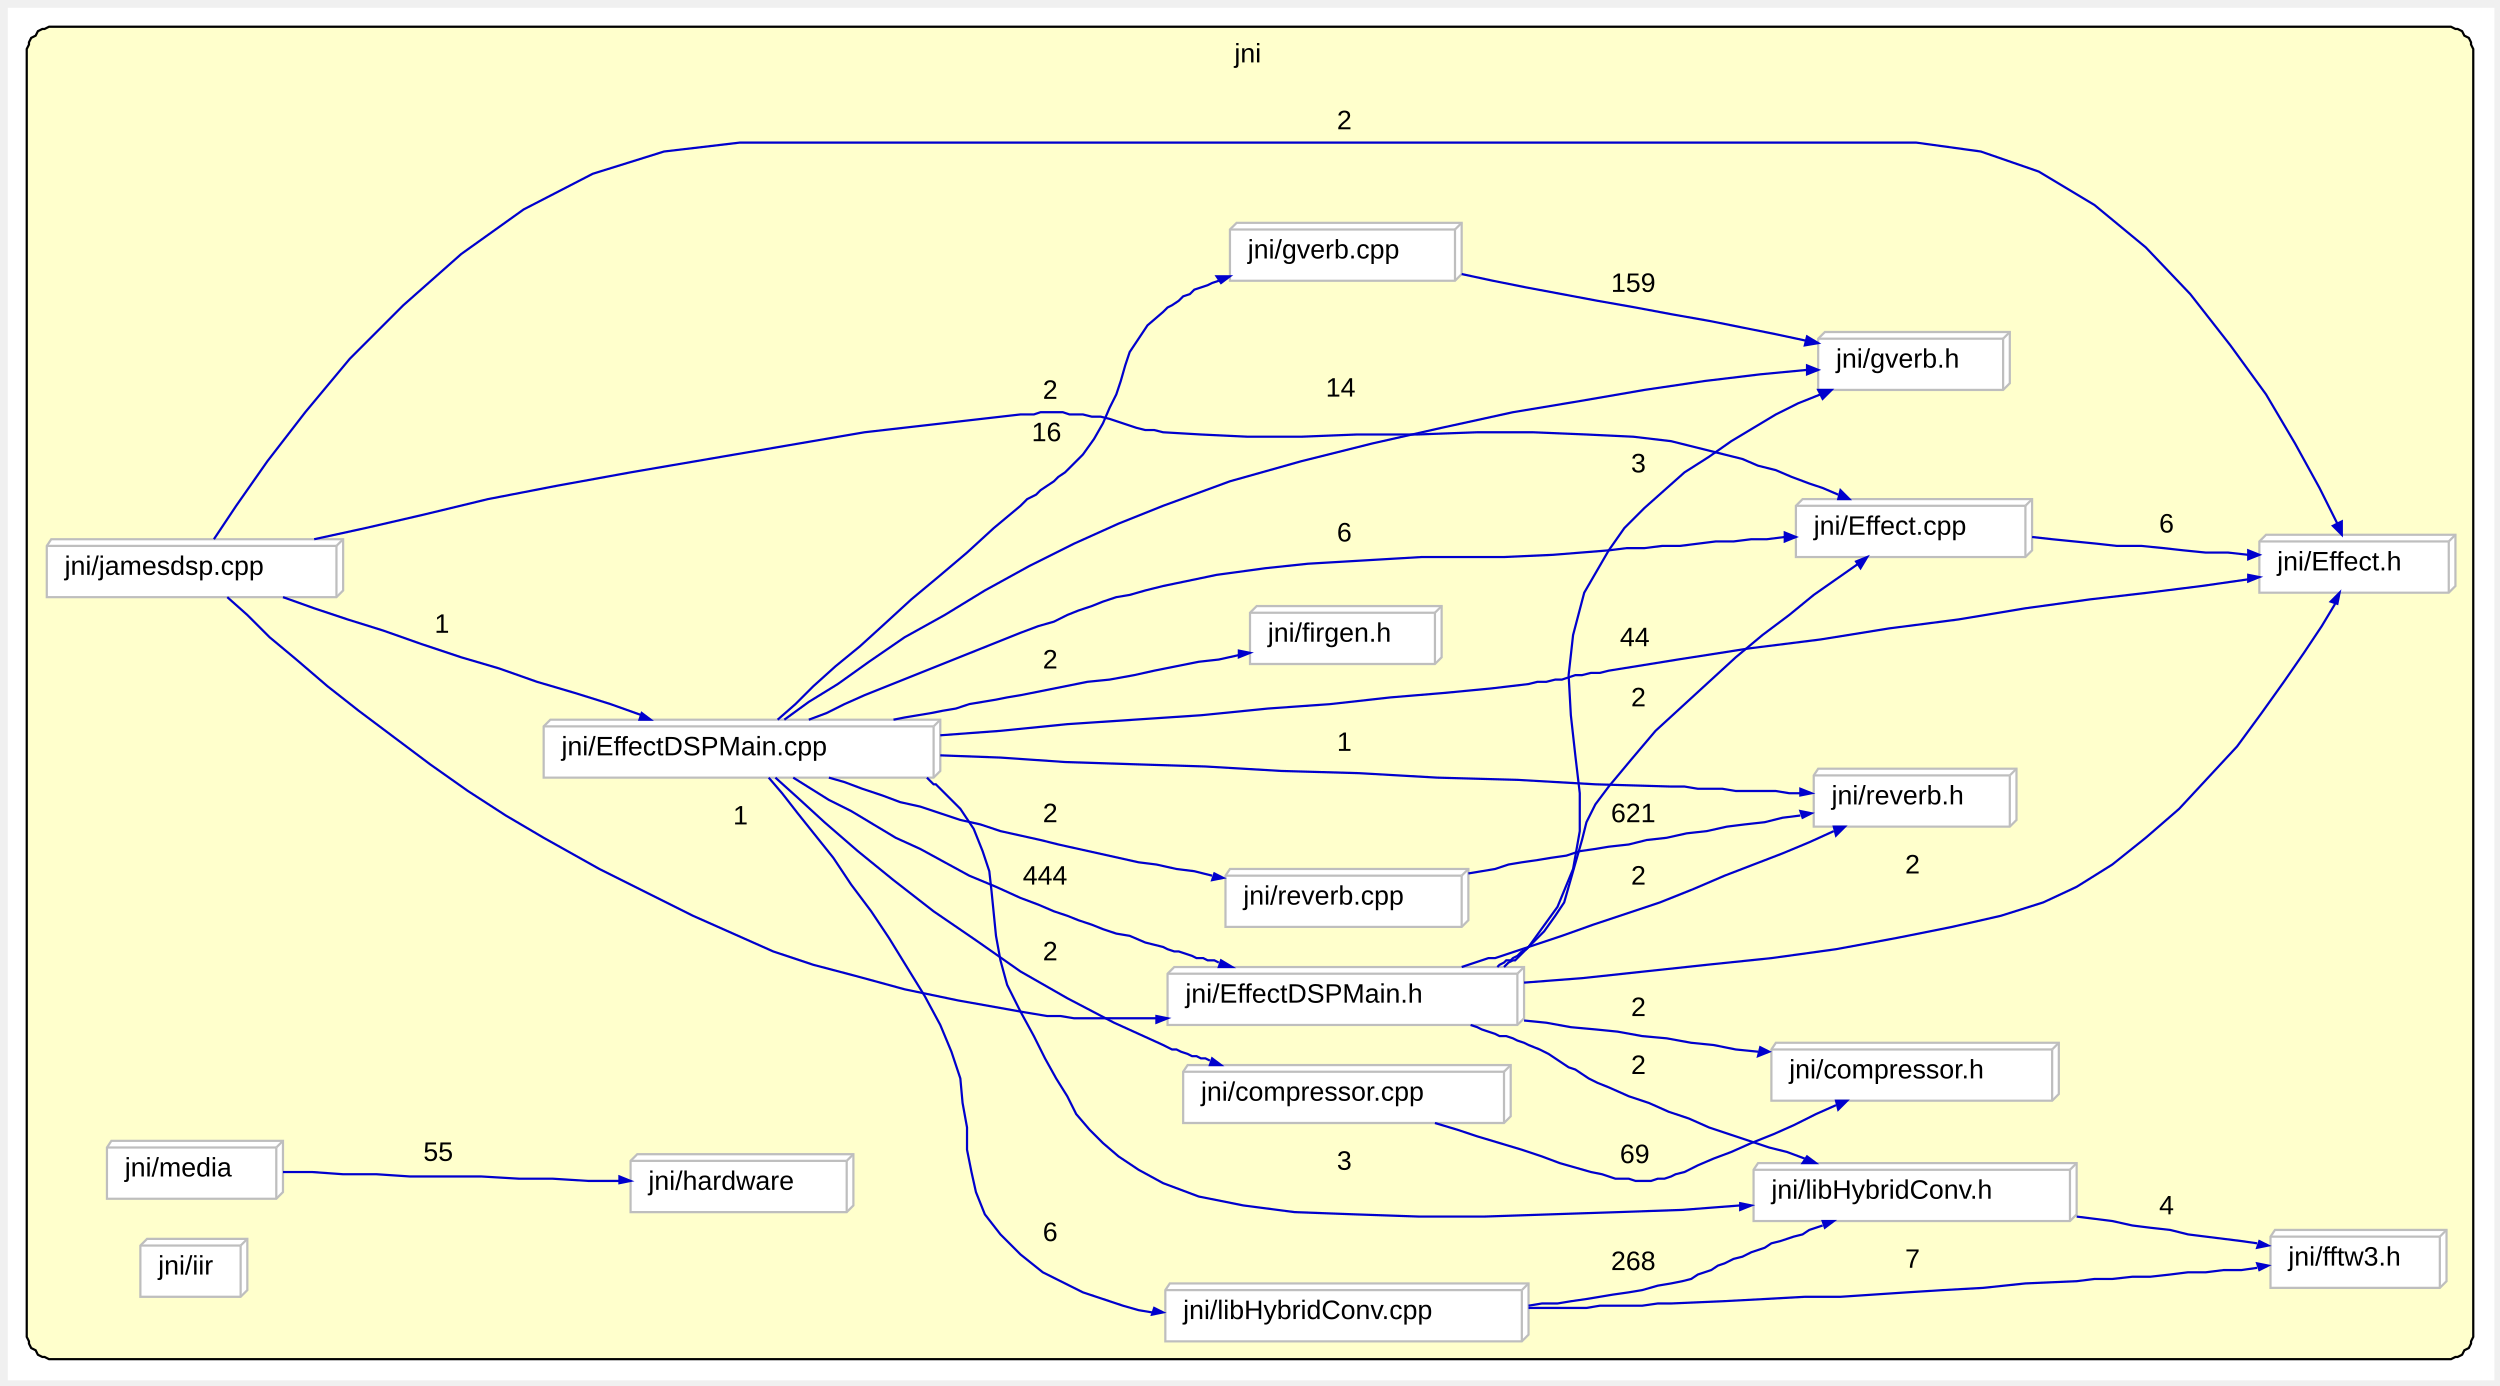
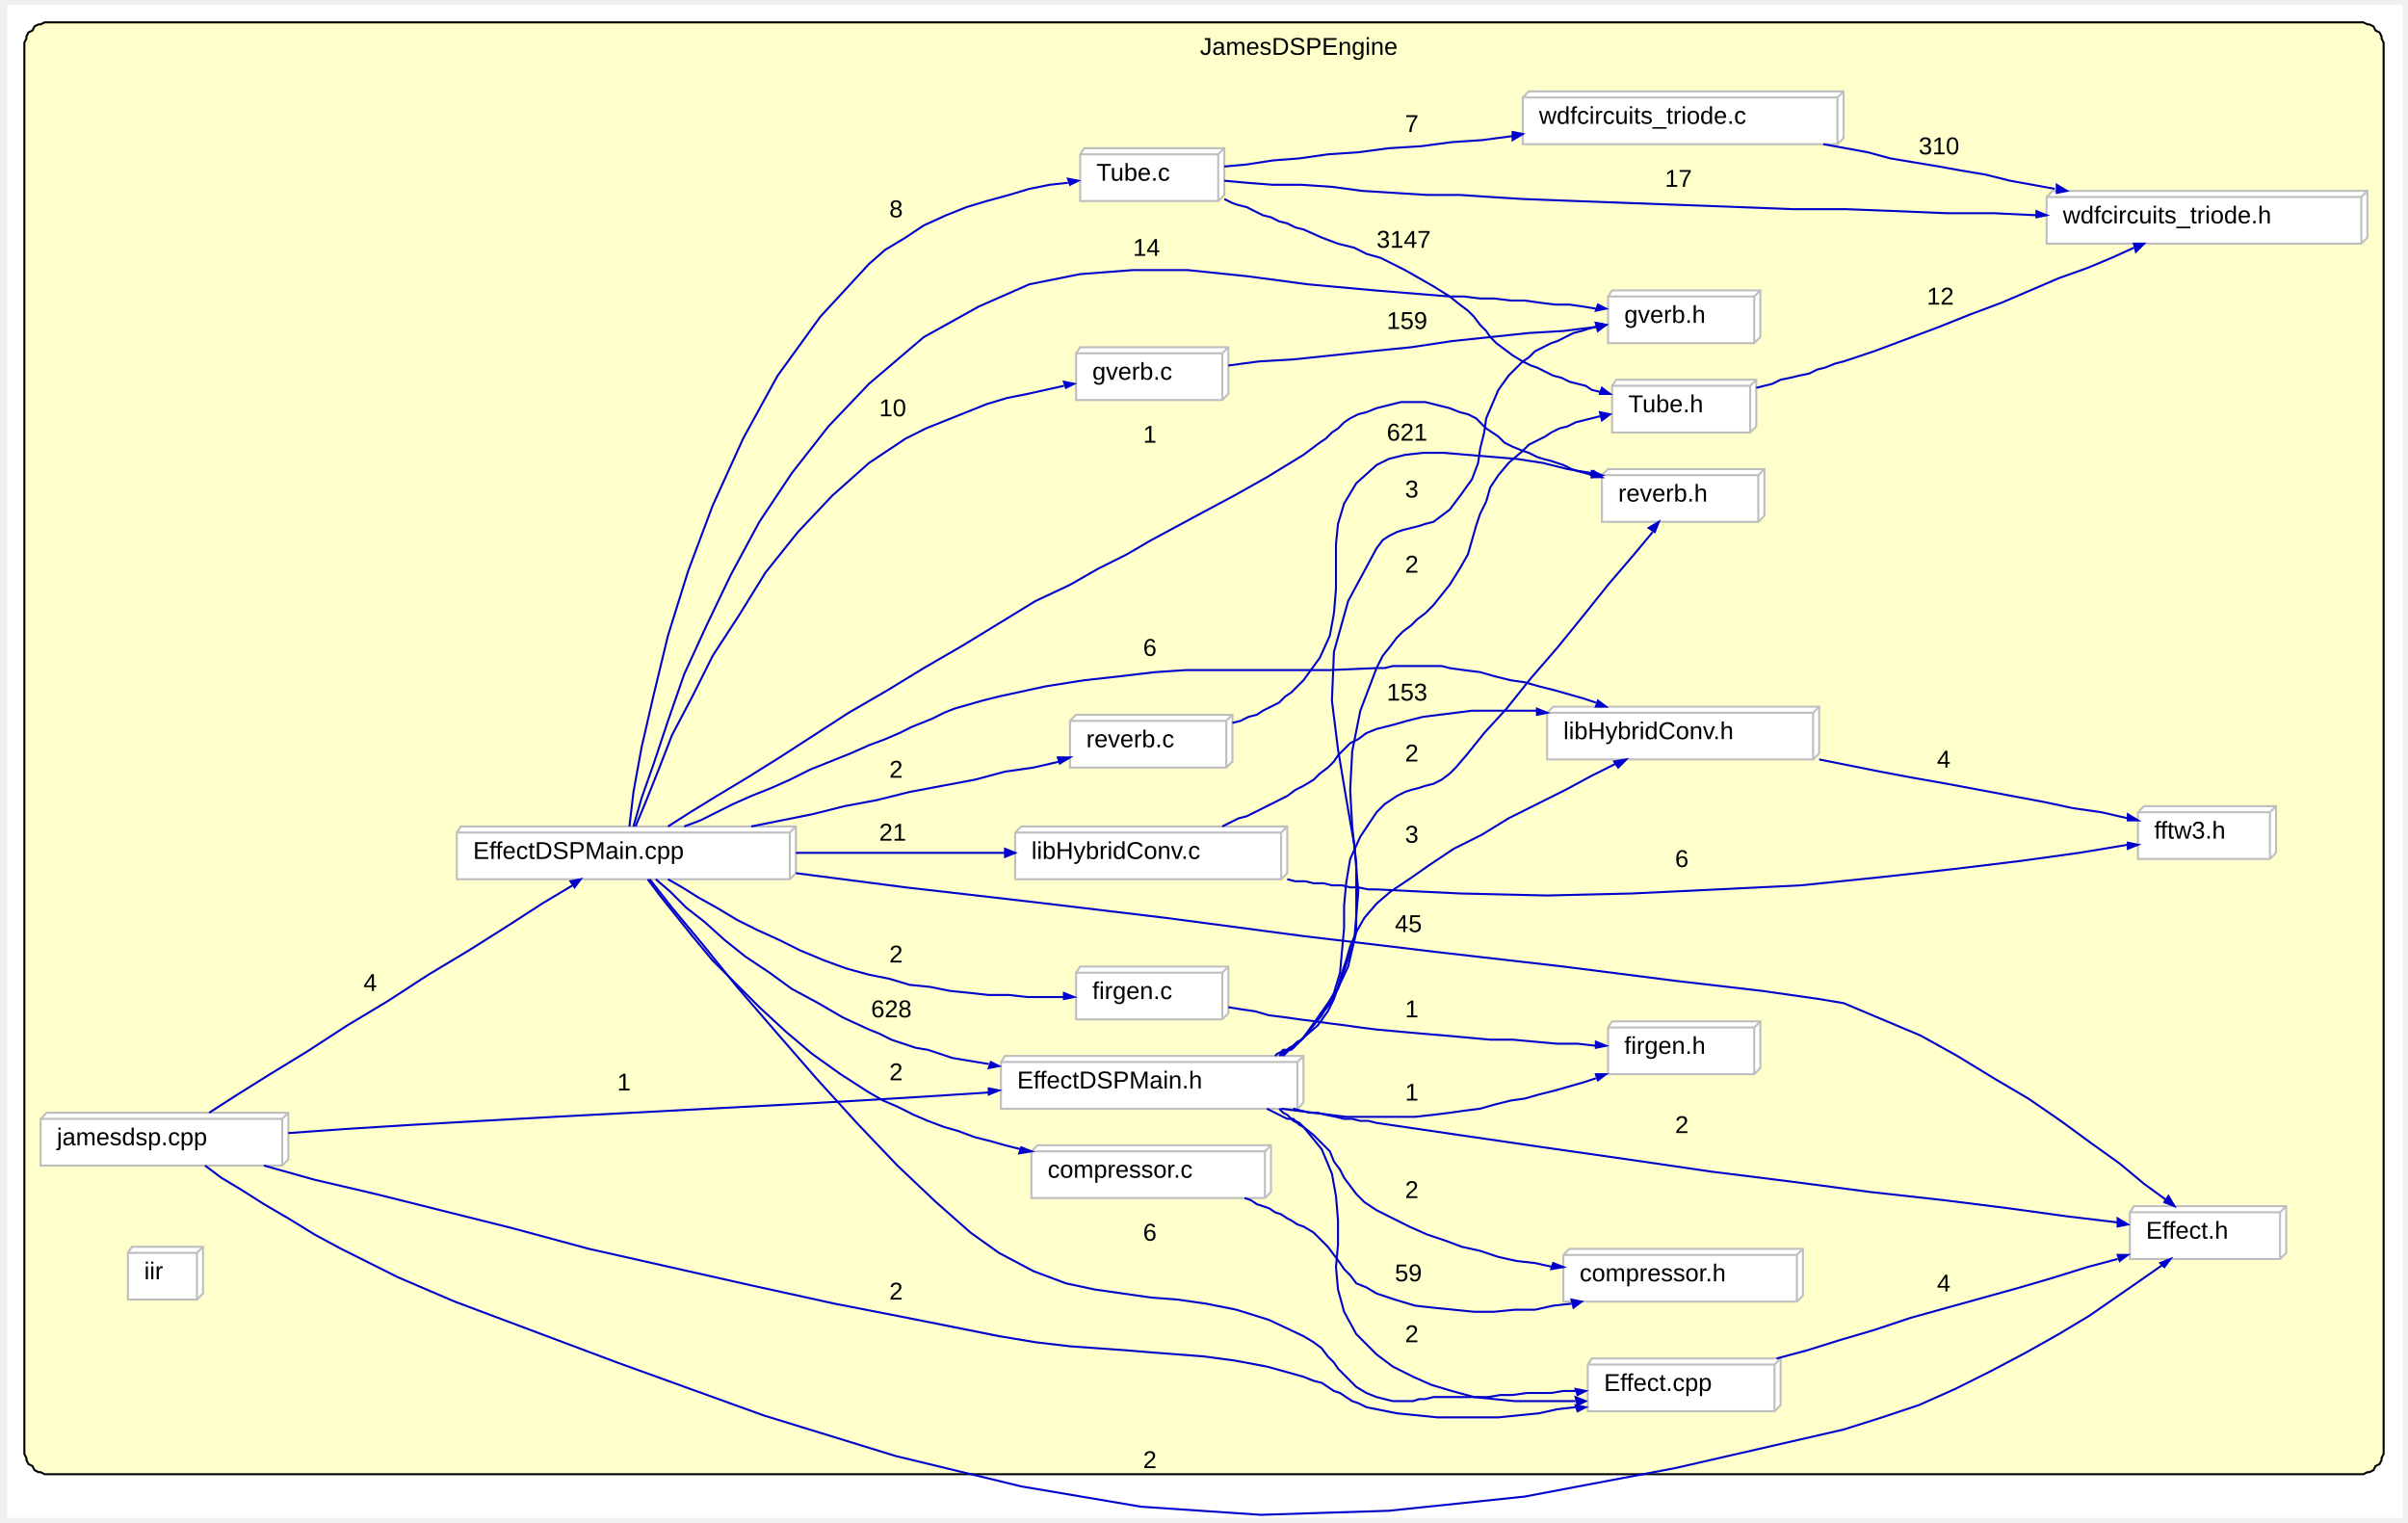
- <svg xmlns="http://www.w3.org/2000/svg" width="1122" height="622" version="1.1">
-   <polygon points="4,619 4,4 1119,4 1119,619 4,619" stroke="#ffffff" fill="#ffffff" />
-   <polygon points="24,610 54,610 136,610 256,610 402,610 561,610 720,610 866,610 986,610 1068,610 1098,610 1100,610 1102,609 1103,609 1105,608 1106,606 1108,605 1109,603 1109,602 1110,600 1110,598 1110,582 1110,538 1110,474 1110,396 1110,311 1110,226 1110,148 1110,84 1110,40 1110,24 1110,22 1109,20 1109,19 1108,17 1106,16 1105,14 1103,13 1102,13 1100,12 1098,12 1068,12 986,12 866,12 720,12 561,12 402,12 256,12 136,12 54,12 24,12 22,12 20,13 19,13 17,14 16,16 14,17 13,19 13,20 12,22 12,24 12,40 12,84 12,148 12,226 12,311 12,396 12,474 12,538 12,582 12,598 12,600 13,602 13,603 14,605 16,606 17,608 19,609 20,609 22,610 24,610" stroke="#000000" fill="#FFFFCC" />
-   <text x="554" y="28" fill="#000000" font-family="Arial" font-size="12">jni</text>
-   <polygon points="932,522 789,522 787,525 787,548 929,548 932,545 932,522" stroke="#bebebe" fill="#ffffff" />
-   <polyline points="929,525 787,525" stroke="#bebebe" fill="none" />
-   <polyline points="929,525 929,548" stroke="#bebebe" fill="none" />
-   <polyline points="929,525 932,522" stroke="#bebebe" fill="none" />
-   <text x="795" y="538" fill="#000000" font-family="Arial" font-size="12">jni/libHybridConv.h</text>
-   <polygon points="1098,552 1021,552 1019,555 1019,578 1095,578 1098,575 1098,552" stroke="#bebebe" fill="#ffffff" />
-   <polyline points="1095,555 1019,555" stroke="#bebebe" fill="none" />
-   <polyline points="1095,555 1095,578" stroke="#bebebe" fill="none" />
-   <polyline points="1095,555 1098,552" stroke="#bebebe" fill="none" />
-   <text x="1027" y="568" fill="#000000" font-family="Arial" font-size="12">jni/fftw3.h</text>
-   <polyline points="932,546 940,547 948,548 957,550 965,551 974,552 982,554 990,555 998,556 1006,557 1013,558" stroke="#0000cd" fill="none" />
-   <text x="969" y="545" fill="#000000" font-family="Arial" font-size="12">4</text>
-   <polygon points="1014,557 1018,559 1013,560 1014,557" stroke="#0000cd" fill="#0000cd" />
-   <polygon points="686,576 525,576 523,579 523,602 683,602 686,599 686,576" stroke="#bebebe" fill="#ffffff" />
-   <polyline points="683,579 523,579" stroke="#bebebe" fill="none" />
-   <polyline points="683,579 683,602" stroke="#bebebe" fill="none" />
-   <polyline points="683,579 686,576" stroke="#bebebe" fill="none" />
-   <text x="531" y="592" fill="#000000" font-family="Arial" font-size="12">jni/libHybridConv.cpp</text>
-   <polyline points="686,586 692,585 699,585 705,584 712,583 718,582 724,581 731,580 737,579 744,577 750,576 755,575 759,574 762,572 765,571 768,570 771,568 774,567 778,565 782,564 786,562 789,561 792,560 795,558 799,557 802,556 805,555 809,554 812,552 815,551 818,550" stroke="#0000cd" fill="none" />
-   <text x="723" y="570" fill="#000000" font-family="Arial" font-size="12">268</text>
-   <polygon points="818,548 823,548 819,551 818,548" stroke="#0000cd" fill="#0000cd" />
-   <polyline points="686,587 692,587 699,587 705,587 712,587 718,586 724,586 731,586 737,586 744,585 750,585 773,584 792,583 810,582 826,582 841,581 856,580 872,579 890,578 909,576 932,575 940,574 948,574 957,573 965,573 974,572 982,571 990,571 998,570 1006,570 1013,569" stroke="#0000cd" fill="none" />
-   <text x="855" y="569" fill="#000000" font-family="Arial" font-size="12">7</text>
-   <polygon points="1013,567 1018,568 1014,570 1013,567" stroke="#0000cd" fill="#0000cd" />
-   <polygon points="1102,240 1017,240 1014,243 1014,266 1099,266 1102,263 1102,240" stroke="#bebebe" fill="#ffffff" />
-   <polyline points="1099,243 1014,243" stroke="#bebebe" fill="none" />
-   <polyline points="1099,243 1099,266" stroke="#bebebe" fill="none" />
-   <polyline points="1099,243 1102,240" stroke="#bebebe" fill="none" />
-   <text x="1022" y="256" fill="#000000" font-family="Arial" font-size="12">jni/Effect.h</text>
-   <polygon points="912,224 809,224 806,227 806,250 909,250 912,247 912,224" stroke="#bebebe" fill="#ffffff" />
-   <polyline points="909,227 806,227" stroke="#bebebe" fill="none" />
-   <polyline points="909,227 909,250" stroke="#bebebe" fill="none" />
-   <polyline points="909,227 912,224" stroke="#bebebe" fill="none" />
-   <text x="814" y="240" fill="#000000" font-family="Arial" font-size="12">jni/Effect.cpp</text>
-   <polyline points="912,241 921,242 931,243 941,244 950,245 961,245 971,246 980,247 990,248 1000,248 1009,249" stroke="#0000cd" fill="none" />
-   <text x="969" y="239" fill="#000000" font-family="Arial" font-size="12">6</text>
-   <polygon points="1009,247 1014,249 1009,251 1009,247" stroke="#0000cd" fill="#0000cd" />
-   <polygon points="905,345 816,345 814,348 814,371 902,371 905,368 905,345" stroke="#bebebe" fill="#ffffff" />
-   <polyline points="902,348 814,348" stroke="#bebebe" fill="none" />
-   <polyline points="902,348 902,371" stroke="#bebebe" fill="none" />
-   <polyline points="902,348 905,345" stroke="#bebebe" fill="none" />
-   <text x="822" y="361" fill="#000000" font-family="Arial" font-size="12">jni/reverb.h</text>
-   <polygon points="659,390 552,390 550,393 550,416 656,416 659,413 659,390" stroke="#bebebe" fill="#ffffff" />
-   <polyline points="656,393 550,393" stroke="#bebebe" fill="none" />
-   <polyline points="656,393 656,416" stroke="#bebebe" fill="none" />
-   <polyline points="656,393 659,390" stroke="#bebebe" fill="none" />
-   <text x="558" y="406" fill="#000000" font-family="Arial" font-size="12">jni/reverb.cpp</text>
-   <polyline points="659,392 665,391 671,390 677,388 683,387 690,386 696,385 703,384 709,382 716,381 722,380 731,379 739,377 748,376 757,374 766,373 775,371 783,370 792,369 800,367 808,366" stroke="#0000cd" fill="none" />
-   <text x="723" y="369" fill="#000000" font-family="Arial" font-size="12">621</text>
-   <polygon points="808,364 813,365 809,367 808,364" stroke="#0000cd" fill="#0000cd" />
-   <polygon points="422,323 247,323 244,326 244,349 419,349 422,346 422,323" stroke="#bebebe" fill="#ffffff" />
-   <polyline points="419,326 244,326" stroke="#bebebe" fill="none" />
-   <polyline points="419,326 419,349" stroke="#bebebe" fill="none" />
-   <polyline points="419,326 422,323" stroke="#bebebe" fill="none" />
-   <text x="252" y="339" fill="#000000" font-family="Arial" font-size="12">jni/EffectDSPMain.cpp</text>
-   <polyline points="345,349 351,356 358,365 366,375 374,385 382,397 391,409 399,421 407,434 415,447 422,460 427,472 431,484 432,495 434,506 434,516 436,526 438,535 442,545 449,554 458,563 463,567 468,571 474,574 480,577 486,580 492,582 498,584 504,586 511,588 517,589" stroke="#0000cd" fill="none" />
-   <text x="468" y="557" fill="#000000" font-family="Arial" font-size="12">6</text>
-   <polygon points="518,587 522,589 517,590 518,587" stroke="#0000cd" fill="#0000cd" />
-   <polyline points="416,349 417,350 417,350 418,351 418,351 419,352 420,352 420,352 421,353 421,353 422,354 431,363 437,372 441,382 444,391 445,400 446,410 447,420 449,431 452,442 458,454 464,465 469,475 474,484 479,492 483,500 489,507 495,513 502,519 511,525 522,531 538,537 558,541 581,544 608,545 637,546 666,546 696,545 726,544 755,543 781,541" stroke="#0000cd" fill="none" />
-   <text x="600" y="525" fill="#000000" font-family="Arial" font-size="12">3</text>
-   <polygon points="781,540 786,541 781,543 781,540" stroke="#0000cd" fill="#0000cd" />
-   <polyline points="363,323 371,320 379,316 388,312 398,308 408,304 418,300 428,296 438,292 448,288 458,284 466,281 473,279 479,276 484,274 490,272 495,270 501,268 507,267 514,265 522,263 546,258 568,255 587,253 604,252 621,251 638,250 656,250 675,250 697,249 722,247 730,246 738,246 746,245 754,245 762,244 770,243 778,243 786,242 793,242 801,241" stroke="#0000cd" fill="none" />
-   <text x="600" y="243" fill="#000000" font-family="Arial" font-size="12">6</text>
-   <polygon points="801,239 806,241 801,243 801,239" stroke="#0000cd" fill="#0000cd" />
-   <polyline points="372,349 379,351 387,354 396,357 404,360 413,362 422,365 431,368 440,370 449,373 458,375 467,377 475,379 484,381 493,383 502,385 511,387 519,388 528,390 536,391 544,393" stroke="#0000cd" fill="none" />
-   <text x="468" y="369" fill="#000000" font-family="Arial" font-size="12">2</text>
-   <polygon points="545,392 549,394 544,395 545,392" stroke="#0000cd" fill="#0000cd" />
-   <polygon points="647,272 564,272 561,275 561,298 644,298 647,295 647,272" stroke="#bebebe" fill="#ffffff" />
-   <polyline points="644,275 561,275" stroke="#bebebe" fill="none" />
-   <polyline points="644,275 644,298" stroke="#bebebe" fill="none" />
-   <polyline points="644,275 647,272" stroke="#bebebe" fill="none" />
-   <text x="569" y="288" fill="#000000" font-family="Arial" font-size="12">jni/firgen.h</text>
-   <polyline points="401,323 406,322 412,321 418,320 423,319 429,318 435,316 441,315 447,314 452,313 458,312 468,310 478,308 488,306 498,305 509,303 518,301 528,299 538,297 547,296 556,294" stroke="#0000cd" fill="none" />
-   <text x="468" y="300" fill="#000000" font-family="Arial" font-size="12">2</text>
-   <polygon points="556,292 561,293 556,295 556,292" stroke="#0000cd" fill="#0000cd" />
-   <polyline points="422,330 449,328 479,325 509,323 539,321 569,318 597,316 624,313 648,311 669,309 686,307 690,306 694,306 698,305 701,305 704,304 707,303 710,303 714,302 718,302 722,301 753,296 785,291 817,287 848,282 879,278 909,273 938,269 964,266 988,263 1009,260" stroke="#0000cd" fill="none" />
-   <text x="727" y="290" fill="#000000" font-family="Arial" font-size="12">44</text>
-   <polygon points="1009,258 1014,259 1009,261 1009,258" stroke="#0000cd" fill="#0000cd" />
-   <polygon points="656,100 555,100 552,103 552,126 653,126 656,123 656,100" stroke="#bebebe" fill="#ffffff" />
-   <polyline points="653,103 552,103" stroke="#bebebe" fill="none" />
-   <polyline points="653,103 653,126" stroke="#bebebe" fill="none" />
-   <polyline points="653,103 656,100" stroke="#bebebe" fill="none" />
-   <text x="560" y="116" fill="#000000" font-family="Arial" font-size="12">jni/gverb.cpp</text>
-   <polyline points="349,323 357,316 365,308 375,299 386,290 397,280 409,269 421,259 434,248 446,237 458,227 461,224 465,222 467,220 470,218 473,216 475,214 478,212 480,210 483,207 486,204 491,197 495,190 498,183 501,177 503,171 505,164 507,158 511,152 515,146 522,140 524,138 526,137 529,135 531,133 534,132 536,130 539,129 542,128 544,127 547,126" stroke="#0000cd" fill="none" />
-   <text x="463" y="198" fill="#000000" font-family="Arial" font-size="12">16</text>
-   <polygon points="546,124 552,124 548,127 546,124" stroke="#0000cd" fill="#0000cd" />
-   <polygon points="684,434 527,434 524,437 524,460 681,460 684,457 684,434" stroke="#bebebe" fill="#ffffff" />
-   <polyline points="681,437 524,437" stroke="#bebebe" fill="none" />
-   <polyline points="681,437 681,460" stroke="#bebebe" fill="none" />
-   <polyline points="681,437 684,434" stroke="#bebebe" fill="none" />
-   <text x="532" y="450" fill="#000000" font-family="Arial" font-size="12">jni/EffectDSPMain.h</text>
-   <polyline points="356,349 364,354 372,359 382,364 392,370 402,376 413,381 424,387 435,393 447,398 458,403 466,406 473,409 479,411 484,413 490,415 495,417 501,419 507,420 514,423 522,425 524,426 527,427 529,427 532,428 535,429 537,430 540,430 542,431 545,431 547,432" stroke="#0000cd" fill="none" />
-   <text x="459" y="397" fill="#000000" font-family="Arial" font-size="12">444</text>
-   <polygon points="548,431 553,434 547,434 548,431" stroke="#0000cd" fill="#0000cd" />
-   <polygon points="902,149 819,149 816,152 816,175 899,175 902,172 902,149" stroke="#bebebe" fill="#ffffff" />
-   <polyline points="899,152 816,152" stroke="#bebebe" fill="none" />
-   <polyline points="899,152 899,175" stroke="#bebebe" fill="none" />
-   <polyline points="899,152 902,149" stroke="#bebebe" fill="none" />
-   <text x="824" y="165" fill="#000000" font-family="Arial" font-size="12">jni/gverb.h</text>
-   <polyline points="352,323 363,315 376,307 390,297 406,286 424,276 442,265 462,254 482,244 502,235 522,227 552,216 584,207 616,199 647,192 679,185 709,180 738,175 765,171 790,168 811,166" stroke="#0000cd" fill="none" />
-   <text x="595" y="178" fill="#000000" font-family="Arial" font-size="12">14</text>
-   <polygon points="811,164 816,166 811,168 811,164" stroke="#0000cd" fill="#0000cd" />
-   <polyline points="422,339 449,340 478,342 509,343 541,344 575,346 610,347 645,349 681,350 716,352 750,353 756,353 762,354 768,354 773,354 779,355 785,355 791,355 797,355 803,356 808,356" stroke="#0000cd" fill="none" />
-   <text x="600" y="337" fill="#000000" font-family="Arial" font-size="12">1</text>
-   <polygon points="808,354 813,356 808,357 808,354" stroke="#0000cd" fill="#0000cd" />
-   <polygon points="678,478 533,478 531,481 531,504 675,504 678,501 678,478" stroke="#bebebe" fill="#ffffff" />
-   <polyline points="675,481 531,481" stroke="#bebebe" fill="none" />
-   <polyline points="675,481 675,504" stroke="#bebebe" fill="none" />
-   <polyline points="675,481 678,478" stroke="#bebebe" fill="none" />
-   <text x="539" y="494" fill="#000000" font-family="Arial" font-size="12">jni/compressor.cpp</text>
-   <polyline points="348,349 358,358 370,369 385,382 401,395 419,409 438,422 458,436 479,448 500,459 522,469 524,470 526,471 528,471 530,472 533,473 535,474 537,474 539,475 541,475 543,476" stroke="#0000cd" fill="none" />
-   <text x="468" y="431" fill="#000000" font-family="Arial" font-size="12">2</text>
-   <polygon points="544,475 548,478 543,478 544,475" stroke="#0000cd" fill="#0000cd" />
-   <polyline points="656,123 670,126 685,129 701,132 717,135 734,138 750,141 767,144 782,147 797,150 811,153" stroke="#0000cd" fill="none" />
-   <text x="723" y="131" fill="#000000" font-family="Arial" font-size="12">159</text>
-   <polygon points="811,151 816,154 810,155 811,151" stroke="#0000cd" fill="#0000cd" />
-   <polyline points="660,460 663,461 665,462 668,463 671,464 673,465 676,465 679,466 681,467 684,468 686,469 691,471 695,473 698,475 701,477 704,479 707,480 710,482 713,484 717,486 722,488 731,492 740,495 749,499 758,502 767,506 776,509 785,512 794,515 802,517 810,520" stroke="#0000cd" fill="none" />
-   <text x="732" y="482" fill="#000000" font-family="Arial" font-size="12">2</text>
-   <polygon points="811,519 815,522 809,522 811,519" stroke="#0000cd" fill="#0000cd" />
-   <polyline points="672,434 673,433 675,432 676,431 678,431 679,430 681,429 682,428 683,427 685,426 686,425 693,418 698,411 702,405 704,398 706,391 708,384 710,377 712,369 716,361 722,353 732,341 743,328 755,317 767,306 779,295 791,285 803,276 814,267 824,260 834,253" stroke="#0000cd" fill="none" />
-   <text x="732" y="317" fill="#000000" font-family="Arial" font-size="12">2</text>
-   <polygon points="833,252 838,250 835,255 833,252" stroke="#0000cd" fill="#0000cd" />
-   <polyline points="684,441 710,439 738,436 766,433 795,430 824,426 851,421 876,416 898,411 917,405 932,398 948,388 963,376 978,363 991,349 1004,335 1015,320 1025,306 1034,293 1042,281 1048,271" stroke="#0000cd" fill="none" />
-   <text x="855" y="392" fill="#000000" font-family="Arial" font-size="12">2</text>
-   <polygon points="1046,270 1050,266 1049,271 1046,270" stroke="#0000cd" fill="#0000cd" />
-   <polygon points="924,468 797,468 795,471 795,494 921,494 924,491 924,468" stroke="#bebebe" fill="#ffffff" />
-   <polyline points="921,471 795,471" stroke="#bebebe" fill="none" />
-   <polyline points="921,471 921,494" stroke="#bebebe" fill="none" />
-   <polyline points="921,471 924,468" stroke="#bebebe" fill="none" />
-   <text x="803" y="484" fill="#000000" font-family="Arial" font-size="12">jni/compressor.h</text>
-   <polyline points="684,458 694,459 705,461 716,462 726,463 737,465 748,466 759,468 769,469 779,471 789,472" stroke="#0000cd" fill="none" />
-   <text x="732" y="456" fill="#000000" font-family="Arial" font-size="12">2</text>
-   <polygon points="790,470 794,472 789,474 790,470" stroke="#0000cd" fill="#0000cd" />
-   <polyline points="675,434 676,433 677,432 679,431 680,431 681,430 682,429 683,428 684,427 685,426 686,425 699,407 706,390 709,373 709,356 707,339 705,321 704,303 706,285 711,266 722,247 729,237 738,228 747,220 756,212 767,205 777,198 787,192 797,186 807,181 817,177" stroke="#0000cd" fill="none" />
-   <text x="732" y="212" fill="#000000" font-family="Arial" font-size="12">3</text>
-   <polygon points="816,175 822,175 818,179 816,175" stroke="#0000cd" fill="#0000cd" />
-   <polyline points="656,434 659,433 662,432 665,431 668,430 671,430 674,429 677,428 680,427 683,426 686,425 701,420 715,415 730,410 745,405 760,399 774,393 787,388 800,383 812,378 823,373" stroke="#0000cd" fill="none" />
-   <text x="732" y="397" fill="#000000" font-family="Arial" font-size="12">2</text>
-   <polygon points="823,371 828,371 824,375 823,371" stroke="#0000cd" fill="#0000cd" />
-   <polyline points="644,504 654,507 663,510 673,513 683,516 692,519 700,522 707,524 714,526 719,527 722,528 725,529 728,529 731,529 734,530 736,530 738,530 741,530 744,529 747,529 750,528 752,527 756,526 762,523 769,520 777,517 786,513 796,509 805,505 815,500 824,496" stroke="#0000cd" fill="none" />
-   <text x="727" y="522" fill="#000000" font-family="Arial" font-size="12">69</text>
-   <polygon points="824,494 829,494 825,498 824,494" stroke="#0000cd" fill="#0000cd" />
-   <polygon points="154,242 23,242 21,245 21,268 151,268 154,265 154,242" stroke="#bebebe" fill="#ffffff" />
-   <polyline points="151,245 21,245" stroke="#bebebe" fill="none" />
-   <polyline points="151,245 151,268" stroke="#bebebe" fill="none" />
-   <polyline points="151,245 154,242" stroke="#bebebe" fill="none" />
-   <text x="29" y="258" fill="#000000" font-family="Arial" font-size="12">jni/jamesdsp.cpp</text>
-   <polyline points="141,242 164,237 190,231 219,224 250,218 283,212 318,206 353,200 388,194 423,190 458,186 461,186 464,186 467,185 470,185 472,185 474,185 477,185 480,186 483,186 486,186 490,187 494,187 498,188 501,189 504,190 507,191 510,192 514,193 518,193 522,194 539,195 560,196 584,196 609,195 636,195 663,194 688,194 712,195 733,196 750,198 758,200 766,202 774,204 782,206 789,209 797,211 804,214 812,217 818,219 825,222" stroke="#0000cd" fill="none" />
-   <text x="468" y="179" fill="#000000" font-family="Arial" font-size="12">2</text>
-   <polygon points="826,220 830,224 825,224 826,220" stroke="#0000cd" fill="#0000cd" />
-   <polyline points="127,268 141,273 156,278 172,283 189,289 207,295 224,300 241,306 258,311 274,316 288,321" stroke="#0000cd" fill="none" />
-   <text x="195" y="284" fill="#000000" font-family="Arial" font-size="12">1</text>
-   <polygon points="288,320 292,323 287,323 288,320" stroke="#0000cd" fill="#0000cd" />
-   <polyline points="96,242 106,227 120,207 137,185 157,161 181,137 207,114 235,94 266,78 298,68 332,64 333,64 336,64 346,64 366,64 398,64 446,64 513,64 602,64 717,64 860,64 889,68 915,77 940,92 963,111 983,132 1001,155 1017,177 1030,199 1041,219 1049,235" stroke="#0000cd" fill="none" />
-   <text x="600" y="58" fill="#000000" font-family="Arial" font-size="12">2</text>
-   <polygon points="1051,234 1051,240 1047,236 1051,234" stroke="#0000cd" fill="#0000cd" />
-   <polyline points="102,268 111,276 121,286 133,296 147,308 161,319 177,331 193,343 210,355 227,366 244,376 269,390 291,401 311,411 329,419 347,427 365,433 384,438 406,444 430,449 458,454 464,455 470,456 476,456 482,457 489,457 495,457 501,457 507,457 513,457 519,457" stroke="#0000cd" fill="none" />
-   <text x="329" y="370" fill="#000000" font-family="Arial" font-size="12">1</text>
-   <polygon points="519,456 524,457 519,459 519,456" stroke="#0000cd" fill="#0000cd" />
-   <polygon points="383,518 286,518 283,521 283,544 380,544 383,541 383,518" stroke="#bebebe" fill="#ffffff" />
-   <polyline points="380,521 283,521" stroke="#bebebe" fill="none" />
-   <polyline points="380,521 380,544" stroke="#bebebe" fill="none" />
-   <polyline points="380,521 383,518" stroke="#bebebe" fill="none" />
-   <text x="291" y="534" fill="#000000" font-family="Arial" font-size="12">jni/hardware</text>
-   <polygon points="127,512 50,512 48,515 48,538 124,538 127,535 127,512" stroke="#bebebe" fill="#ffffff" />
-   <polyline points="124,515 48,515" stroke="#bebebe" fill="none" />
-   <polyline points="124,515 124,538" stroke="#bebebe" fill="none" />
-   <polyline points="124,515 127,512" stroke="#bebebe" fill="none" />
-   <text x="56" y="528" fill="#000000" font-family="Arial" font-size="12">jni/media</text>
-   <polyline points="127,526 140,526 154,527 169,527 184,528 200,528 216,528 233,529 248,529 264,530 278,530" stroke="#0000cd" fill="none" />
-   <text x="190" y="521" fill="#000000" font-family="Arial" font-size="12">55</text>
-   <polygon points="278,528 283,530 278,531 278,528" stroke="#0000cd" fill="#0000cd" />
-   <polygon points="111,556 66,556 63,559 63,582 108,582 111,579 111,556" stroke="#bebebe" fill="#ffffff" />
-   <polyline points="108,559 63,559" stroke="#bebebe" fill="none" />
-   <polyline points="108,559 108,582" stroke="#bebebe" fill="none" />
-   <polyline points="108,559 111,556" stroke="#bebebe" fill="none" />
-   <text x="71" y="572" fill="#000000" font-family="Arial" font-size="12">jni/iir</text>
+ <svg xmlns="http://www.w3.org/2000/svg" width="1186" height="750" version="1.1">
+   <polygon points="4,747 4,3 1183,3 1183,747 4,747" stroke="#ffffff" fill="#ffffff" />
+   <polygon points="24,726 56,726 142,726 270,726 425,726 593,726 761,726 916,726 1044,726 1130,726 1162,726 1164,726 1166,725 1167,725 1169,724 1170,722 1172,721 1173,719 1173,718 1174,716 1174,714 1174,695 1174,642 1174,565 1174,471 1174,369 1174,266 1174,172 1174,95 1174,42 1174,23 1174,21 1173,19 1173,18 1172,16 1170,15 1169,13 1167,12 1166,12 1164,11 1162,11 1130,11 1044,11 916,11 761,11 593,11 425,11 270,11 142,11 56,11 24,11 22,11 20,12 19,12 17,13 16,15 14,16 13,18 13,19 12,21 12,23 12,42 12,95 12,172 12,266 12,369 12,471 12,565 12,642 12,695 12,714 12,716 13,718 13,719 14,721 16,722 17,724 19,725 20,725 22,726 24,726" stroke="#000000" fill="#FFFFCC" />
+   <text x="591" y="27" fill="#000000" font-family="Arial" font-size="12">JamesDSPEngine</text>
+   <polygon points="869,231 792,231 789,234 789,257 866,257 869,254 869,231" stroke="#bebebe" fill="#ffffff" />
+   <polyline points="866,234 789,234" stroke="#bebebe" fill="none" />
+   <polyline points="866,234 866,257" stroke="#bebebe" fill="none" />
+   <polyline points="866,234 869,231" stroke="#bebebe" fill="none" />
+   <text x="797" y="247" fill="#000000" font-family="Arial" font-size="12">reverb.h</text>
+   <polygon points="607,352 530,352 527,355 527,378 604,378 607,375 607,352" stroke="#bebebe" fill="#ffffff" />
+   <polyline points="604,355 527,355" stroke="#bebebe" fill="none" />
+   <polyline points="604,355 604,378" stroke="#bebebe" fill="none" />
+   <polyline points="604,355 607,352" stroke="#bebebe" fill="none" />
+   <text x="535" y="368" fill="#000000" font-family="Arial" font-size="12">reverb.c</text>
+   <polyline points="607,356 611,355 615,353 619,352 622,350 626,348 630,346 633,343 636,341 639,338 642,335 650,324 655,313 657,302 658,290 658,279 658,268 659,258 662,248 668,238 678,229 684,226 692,224 701,223 711,223 723,224 735,225 747,226 760,228 772,231 784,233" stroke="#0000cd" fill="none" />
+   <text x="683" y="217" fill="#000000" font-family="Arial" font-size="12">621</text>
+   <polygon points="784,232 789,234 784,235 784,232" stroke="#0000cd" fill="#0000cd" />
+   <polygon points="1166,94 1011,94 1008,97 1008,120 1163,120 1166,117 1166,94" stroke="#bebebe" fill="#ffffff" />
+   <polyline points="1163,97 1008,97" stroke="#bebebe" fill="none" />
+   <polyline points="1163,97 1163,120" stroke="#bebebe" fill="none" />
+   <polyline points="1163,97 1166,94" stroke="#bebebe" fill="none" />
+   <text x="1016" y="110" fill="#000000" font-family="Arial" font-size="12">wdfcircuits_triode.h</text>
+   <polygon points="603,73 534,73 532,76 532,99 600,99 603,96 603,73" stroke="#bebebe" fill="#ffffff" />
+   <polyline points="600,76 532,76" stroke="#bebebe" fill="none" />
+   <polyline points="600,76 600,99" stroke="#bebebe" fill="none" />
+   <polyline points="600,76 603,73" stroke="#bebebe" fill="none" />
+   <text x="540" y="89" fill="#000000" font-family="Arial" font-size="12">Tube.c</text>
+   <polyline points="603,89 614,90 627,91 641,91 656,92 671,94 687,95 703,96 719,96 734,97 750,98 776,99 803,100 830,101 857,102 883,103 909,103 935,104 959,105 982,105 1003,106" stroke="#0000cd" fill="none" />
+   <text x="820" y="92" fill="#000000" font-family="Arial" font-size="12">17</text>
+   <polygon points="1003,104 1008,106 1003,107 1003,104" stroke="#0000cd" fill="#0000cd" />
+   <polygon points="908,45 753,45 750,48 750,71 905,71 908,68 908,45" stroke="#bebebe" fill="#ffffff" />
+   <polyline points="905,48 750,48" stroke="#bebebe" fill="none" />
+   <polyline points="905,48 905,71" stroke="#bebebe" fill="none" />
+   <polyline points="905,48 908,45" stroke="#bebebe" fill="none" />
+   <text x="758" y="61" fill="#000000" font-family="Arial" font-size="12">wdfcircuits_triode.c</text>
+   <polyline points="603,82 614,81 627,79 640,78 654,76 669,75 684,73 700,72 715,70 730,69 745,67" stroke="#0000cd" fill="none" />
+   <text x="692" y="65" fill="#000000" font-family="Arial" font-size="12">7</text>
+   <polygon points="745,65 750,66 745,69 745,65" stroke="#0000cd" fill="#0000cd" />
+   <polygon points="865,187 796,187 794,190 794,213 862,213 865,210 865,187" stroke="#bebebe" fill="#ffffff" />
+   <polyline points="862,190 794,190" stroke="#bebebe" fill="none" />
+   <polyline points="862,190 862,213" stroke="#bebebe" fill="none" />
+   <polyline points="862,190 865,187" stroke="#bebebe" fill="none" />
+   <text x="802" y="203" fill="#000000" font-family="Arial" font-size="12">Tube.h</text>
+   <polyline points="603,98 607,100 610,101 614,102 618,104 622,106 626,107 630,109 634,110 638,112 642,113 651,117 659,120 667,122 673,125 680,127 686,130 692,133 699,137 706,141 714,146 719,150 723,153 726,156 729,160 732,163 734,166 737,169 741,172 745,175 750,178 754,180 757,181 761,183 765,185 769,186 773,188 777,189 781,190 784,192 788,193" stroke="#0000cd" fill="none" />
+   <text x="678" y="122" fill="#000000" font-family="Arial" font-size="12">3147</text>
+   <polygon points="789,191 793,194 788,194 789,191" stroke="#0000cd" fill="#0000cd" />
+   <polyline points="898,71 909,73 920,75 931,78 943,80 955,82 966,84 978,86 990,89 1001,91 1012,93" stroke="#0000cd" fill="none" />
+   <text x="945" y="76" fill="#000000" font-family="Arial" font-size="12">310</text>
+   <polygon points="1013,91 1018,94 1013,95 1013,91" stroke="#0000cd" fill="#0000cd" />
+   <polyline points="865,191 869,190 873,189 877,187 882,186 886,185 891,184 895,182 899,181 904,179 908,178 923,173 939,167 955,161 970,155 986,149 1000,143 1014,137 1028,132 1040,127 1051,122" stroke="#0000cd" fill="none" />
+   <text x="949" y="150" fill="#000000" font-family="Arial" font-size="12">12</text>
+   <polygon points="1051,120 1056,120 1052,124 1051,120" stroke="#0000cd" fill="#0000cd" />
+   <polygon points="1126,594 1051,594 1049,597 1049,620 1123,620 1126,617 1126,594" stroke="#bebebe" fill="#ffffff" />
+   <polyline points="1123,597 1049,597" stroke="#bebebe" fill="none" />
+   <polyline points="1123,597 1123,620" stroke="#bebebe" fill="none" />
+   <polyline points="1123,597 1126,594" stroke="#bebebe" fill="none" />
+   <text x="1057" y="610" fill="#000000" font-family="Arial" font-size="12">Effect.h</text>
+   <polygon points="142,548 23,548 20,551 20,574 139,574 142,571 142,548" stroke="#bebebe" fill="#ffffff" />
+   <polyline points="139,551 20,551" stroke="#bebebe" fill="none" />
+   <polyline points="139,551 139,574" stroke="#bebebe" fill="none" />
+   <polyline points="139,551 142,548" stroke="#bebebe" fill="none" />
+   <text x="28" y="564" fill="#000000" font-family="Arial" font-size="12">jamesdsp.cpp</text>
+   <polyline points="101,574 109,580 119,586 130,593 142,600 155,608 168,615 182,622 196,629 210,635 224,641 304,671 376,697 441,717 503,732 562,742 621,746 684,744 751,737 825,723 908,704 927,698 945,692 963,684 981,675 998,666 1014,657 1029,648 1042,639 1055,630 1065,623" stroke="#0000cd" fill="none" />
+   <text x="563" y="723" fill="#000000" font-family="Arial" font-size="12">2</text>
+   <polygon points="1064,622 1069,620 1066,624 1064,622" stroke="#0000cd" fill="#0000cd" />
+   <polygon points="642,520 495,520 493,523 493,546 639,546 642,543 642,520" stroke="#bebebe" fill="#ffffff" />
+   <polyline points="639,523 493,523" stroke="#bebebe" fill="none" />
+   <polyline points="639,523 639,546" stroke="#bebebe" fill="none" />
+   <polyline points="639,523 642,520" stroke="#bebebe" fill="none" />
+   <text x="501" y="536" fill="#000000" font-family="Arial" font-size="12">EffectDSPMain.h</text>
+   <polyline points="142,558 170,556 202,554 237,552 273,550 311,548 349,546 387,544 423,542 456,540 487,538" stroke="#0000cd" fill="none" />
+   <text x="304" y="537" fill="#000000" font-family="Arial" font-size="12">1</text>
+   <polygon points="487,536 492,537 487,539 487,536" stroke="#0000cd" fill="#0000cd" />
+   <polygon points="392,407 227,407 225,410 225,433 389,433 392,430 392,407" stroke="#bebebe" fill="#ffffff" />
+   <polyline points="389,410 225,410" stroke="#bebebe" fill="none" />
+   <polyline points="389,410 389,433" stroke="#bebebe" fill="none" />
+   <polyline points="389,410 392,407" stroke="#bebebe" fill="none" />
+   <text x="233" y="423" fill="#000000" font-family="Arial" font-size="12">EffectDSPMain.cpp</text>
+   <polyline points="103,548 117,539 133,529 151,518 171,505 191,493 211,480 231,468 250,456 267,445 282,436" stroke="#0000cd" fill="none" />
+   <text x="179" y="488" fill="#000000" font-family="Arial" font-size="12">4</text>
+   <polygon points="281,434 286,433 283,437 281,434" stroke="#0000cd" fill="#0000cd" />
+   <polygon points="877,669 784,669 782,672 782,695 874,695 877,692 877,669" stroke="#bebebe" fill="#ffffff" />
+   <polyline points="874,672 782,672" stroke="#bebebe" fill="none" />
+   <polyline points="874,672 874,695" stroke="#bebebe" fill="none" />
+   <polyline points="874,672 877,669" stroke="#bebebe" fill="none" />
+   <text x="790" y="685" fill="#000000" font-family="Arial" font-size="12">Effect.cpp</text>
+   <polyline points="130,574 155,581 185,588 217,596 253,605 290,615 330,624 370,633 411,642 452,650 492,658 510,661 527,663 541,664 555,665 567,666 580,667 593,668 608,670 624,673 642,678 647,680 651,681 654,683 657,685 660,686 663,688 666,690 669,691 673,693 678,694 688,696 698,697 708,698 718,698 728,698 738,698 748,697 758,696 767,694 776,693" stroke="#0000cd" fill="none" />
+   <text x="438" y="640" fill="#000000" font-family="Arial" font-size="12">2</text>
+   <polygon points="776,692 781,693 777,695 776,692" stroke="#0000cd" fill="#0000cd" />
+   <polyline points="630,520 631,519 632,518 634,517 635,517 636,516 637,515 638,514 640,513 641,512 642,511 651,500 657,489 660,479 661,468 662,457 662,446 663,435 665,423 670,412 678,400 682,396 685,394 688,392 692,390 695,389 699,388 702,387 706,386 710,384 714,381 717,378 723,371 731,361 742,349 754,334 767,319 780,303 792,288 804,274 814,262" stroke="#0000cd" fill="none" />
+   <text x="692" y="375" fill="#000000" font-family="Arial" font-size="12">2</text>
+   <polygon points="812,260 817,257 815,262 812,260" stroke="#0000cd" fill="#0000cd" />
+   <polyline points="637,546 641,547 645,548 649,548 653,549 658,550 662,551 666,551 670,552 674,552 678,553 719,559 760,565 802,571 843,577 883,582 921,587 957,591 989,595 1018,599 1043,602" stroke="#0000cd" fill="none" />
+   <text x="825" y="558" fill="#000000" font-family="Arial" font-size="12">2</text>
+   <polygon points="1043,600 1048,603 1043,604 1043,600" stroke="#0000cd" fill="#0000cd" />
+   <polyline points="631,520 632,519 633,518 635,517 636,517 637,516 638,515 639,514 640,513 641,512 642,511 656,493 664,476 668,459 668,442 668,425 666,407 665,389 666,370 670,350 678,329 681,323 685,318 688,314 691,311 695,308 698,305 702,302 706,298 710,293 714,288 719,280 723,273 725,266 727,259 729,253 732,247 734,240 738,234 743,228 750,222 753,219 757,217 761,215 764,213 768,211 772,210 776,208 780,207 784,206 788,205" stroke="#0000cd" fill="none" />
+   <text x="692" y="282" fill="#000000" font-family="Arial" font-size="12">2</text>
+   <polygon points="788,203 793,204 789,207 788,203" stroke="#0000cd" fill="#0000cd" />
+   <polygon points="867,143 794,143 792,146 792,169 864,169 867,166 867,143" stroke="#bebebe" fill="#ffffff" />
+   <polyline points="864,146 792,146" stroke="#bebebe" fill="none" />
+   <polyline points="864,146 864,169" stroke="#bebebe" fill="none" />
+   <polyline points="864,146 867,143" stroke="#bebebe" fill="none" />
+   <text x="800" y="159" fill="#000000" font-family="Arial" font-size="12">gverb.h</text>
+   <polyline points="632,520 633,519 634,518 635,517 636,516 637,516 638,515 639,514 640,513 641,512 642,511 659,487 667,463 669,439 667,416 663,393 659,369 656,345 657,321 664,296 678,270 681,266 684,264 688,262 691,261 695,260 699,259 702,258 706,257 710,254 714,251 720,243 725,236 728,228 729,221 731,213 732,206 735,199 738,192 743,185 750,178 753,176 756,173 760,171 764,169 767,168 771,166 775,164 779,163 782,162 786,161" stroke="#0000cd" fill="none" />
+   <text x="692" y="245" fill="#000000" font-family="Arial" font-size="12">3</text>
+   <polygon points="786,159 791,160 787,163 786,159" stroke="#0000cd" fill="#0000cd" />
+   <polygon points="896,348 765,348 762,351 762,374 893,374 896,371 896,348" stroke="#bebebe" fill="#ffffff" />
+   <polyline points="893,351 762,351" stroke="#bebebe" fill="none" />
+   <polyline points="893,351 893,374" stroke="#bebebe" fill="none" />
+   <polyline points="893,351 896,348" stroke="#bebebe" fill="none" />
+   <text x="770" y="364" fill="#000000" font-family="Arial" font-size="12">libHybridConv.h</text>
+   <polyline points="628,520 629,519 631,518 632,517 634,517 635,516 637,515 638,514 639,513 641,512 642,511 649,505 654,498 657,492 659,486 661,479 663,473 665,466 668,459 672,452 678,445 685,439 694,433 704,426 716,418 730,411 743,403 757,396 771,389 784,382 796,376" stroke="#0000cd" fill="none" />
+   <text x="692" y="415" fill="#000000" font-family="Arial" font-size="12">3</text>
+   <polygon points="795,375 801,374 797,378 795,375" stroke="#0000cd" fill="#0000cd" />
+   <polygon points="867,503 794,503 792,506 792,529 864,529 867,526 867,503" stroke="#bebebe" fill="#ffffff" />
+   <polyline points="864,506 792,506" stroke="#bebebe" fill="none" />
+   <polyline points="864,506 864,529" stroke="#bebebe" fill="none" />
+   <polyline points="864,506 867,503" stroke="#bebebe" fill="none" />
+   <text x="800" y="519" fill="#000000" font-family="Arial" font-size="12">firgen.h</text>
+   <polyline points="631,546 639,547 647,548 655,549 663,550 672,550 680,550 689,550 697,550 706,549 714,548 721,547 729,546 736,544 744,542 751,541 758,539 766,537 773,535 780,533 786,531" stroke="#0000cd" fill="none" />
+   <text x="692" y="542" fill="#000000" font-family="Arial" font-size="12">1</text>
+   <polygon points="786,529 791,529 787,532 786,529" stroke="#0000cd" fill="#0000cd" />
+   <polygon points="888,615 773,615 770,618 770,641 885,641 888,638 888,615" stroke="#bebebe" fill="#ffffff" />
+   <polyline points="885,618 770,618" stroke="#bebebe" fill="none" />
+   <polyline points="885,618 885,641" stroke="#bebebe" fill="none" />
+   <polyline points="885,618 888,615" stroke="#bebebe" fill="none" />
+   <text x="778" y="631" fill="#000000" font-family="Arial" font-size="12">compressor.h</text>
+   <polyline points="624,546 626,547 628,548 630,549 632,550 634,551 636,551 637,552 639,553 640,554 642,555 647,559 651,563 655,567 657,572 660,576 662,580 665,584 668,588 672,592 678,596 686,600 694,604 703,608 712,611 720,614 729,616 738,619 747,621 756,622 765,624" stroke="#0000cd" fill="none" />
+   <text x="692" y="590" fill="#000000" font-family="Arial" font-size="12">2</text>
+   <polygon points="765,622 770,624 764,625 765,622" stroke="#0000cd" fill="#0000cd" />
+   <polyline points="630,546 631,547 632,548 634,549 635,550 636,551 637,551 638,552 640,553 641,554 642,555 651,566 656,578 658,589 659,601 659,613 658,624 659,635 662,646 668,657 678,667 686,673 696,678 705,682 715,685 726,688 736,689 746,690 756,690 766,690 776,690" stroke="#0000cd" fill="none" />
+   <text x="692" y="661" fill="#000000" font-family="Arial" font-size="12">2</text>
+   <polygon points="776,688 781,690 777,692 776,688" stroke="#0000cd" fill="#0000cd" />
+   <polyline points="329,407 340,400 353,392 368,383 384,373 401,362 418,351 437,340 455,329 474,318 492,307 510,296 527,288 541,280 555,273 567,266 580,259 593,252 608,244 624,235 642,224 646,221 650,218 653,216 656,213 659,211 662,208 665,206 669,204 673,203 678,201 682,200 686,199 690,198 693,198 696,198 699,198 702,198 706,199 710,200 714,201 719,203 723,204 727,206 730,209 732,211 735,213 738,215 741,218 745,220 750,222 753,223 757,225 760,226 764,227 767,228 770,229 774,231 777,232 781,233 784,234" stroke="#0000cd" fill="none" />
+   <text x="563" y="218" fill="#000000" font-family="Arial" font-size="12">1</text>
+   <polygon points="785,232 789,235 784,235 785,232" stroke="#0000cd" fill="#0000cd" />
+   <polyline points="392,430 446,437 507,444 574,452 642,461 709,469 770,476 825,483 868,488 896,492 908,494 927,502 946,510 964,520 982,531 999,541 1015,552 1030,563 1044,573 1056,583 1067,591" stroke="#0000cd" fill="none" />
+   <text x="687" y="459" fill="#000000" font-family="Arial" font-size="12">45</text>
+   <polygon points="1068,589 1071,594 1066,592 1068,589" stroke="#0000cd" fill="#0000cd" />
+   <polyline points="370,407 385,404 400,401 416,397 432,394 448,390 464,387 480,384 495,380 509,378 522,375" stroke="#0000cd" fill="none" />
+   <text x="438" y="383" fill="#000000" font-family="Arial" font-size="12">2</text>
+   <polygon points="521,373 527,373 522,376 521,373" stroke="#0000cd" fill="#0000cd" />
+   <polyline points="310,407 312,390 316,368 322,342 329,313 339,281 351,249 366,216 383,185 404,156 428,130 436,123 446,117 455,111 466,106 476,102 486,99 497,96 507,93 517,91 526,90" stroke="#0000cd" fill="none" />
+   <text x="438" y="107" fill="#000000" font-family="Arial" font-size="12">8</text>
+   <polygon points="526,88 531,89 527,91 526,88" stroke="#0000cd" fill="#0000cd" />
+   <polyline points="323,433 330,439 338,447 347,454 357,463 367,471 379,479 390,487 403,494 415,501 428,507 433,509 439,512 445,514 451,516 457,517 463,519 469,521 475,522 481,523 487,524" stroke="#0000cd" fill="none" />
+   <text x="429" y="501" fill="#000000" font-family="Arial" font-size="12">628</text>
+   <polygon points="488,523 492,525 487,526 488,523" stroke="#0000cd" fill="#0000cd" />
+   <polygon points="605,476 532,476 530,479 530,502 602,502 605,499 605,476" stroke="#bebebe" fill="#ffffff" />
+   <polyline points="602,479 530,479" stroke="#bebebe" fill="none" />
+   <polyline points="602,479 602,502" stroke="#bebebe" fill="none" />
+   <polyline points="602,479 605,476" stroke="#bebebe" fill="none" />
+   <text x="538" y="492" fill="#000000" font-family="Arial" font-size="12">firgen.c</text>
+   <polyline points="329,433 336,437 344,442 353,447 363,453 373,458 384,463 394,468 406,473 417,477 428,480 438,482 448,485 458,486 468,488 478,489 487,490 497,490 506,491 515,491 524,491" stroke="#0000cd" fill="none" />
+   <text x="438" y="474" fill="#000000" font-family="Arial" font-size="12">2</text>
+   <polygon points="524,489 529,491 524,492 524,489" stroke="#0000cd" fill="#0000cd" />
+   <polyline points="312,407 316,393 322,376 329,355 337,332 348,308 360,283 374,257 390,233 408,210 428,189 455,166 482,151 507,140 532,135 558,133 585,133 614,136 644,140 677,143 714,146 721,146 729,147 736,147 744,148 751,148 758,149 766,150 773,150 780,151 786,152" stroke="#0000cd" fill="none" />
+   <text x="558" y="126" fill="#000000" font-family="Arial" font-size="12">14</text>
+   <polygon points="787,150 791,152 786,153 787,150" stroke="#0000cd" fill="#0000cd" />
+   <polyline points="337,407 345,404 353,400 361,396 370,392 380,388 389,384 399,379 409,375 419,371 428,367 436,364 443,361 449,358 454,356 459,354 465,351 470,349 477,347 484,345 492,343 515,338 534,335 552,333 569,331 584,330 600,330 617,330 635,330 655,330 678,329 682,329 686,328 690,328 693,328 696,328 699,328 702,328 706,328 710,328 714,329 721,330 729,331 736,333 744,335 751,336 758,338 766,340 773,342 780,344 786,346" stroke="#0000cd" fill="none" />
+   <text x="563" y="323" fill="#000000" font-family="Arial" font-size="12">6</text>
+   <polygon points="787,345 791,348 786,348 787,345" stroke="#0000cd" fill="#0000cd" />
+   <polygon points="605,171 532,171 530,174 530,197 602,197 605,194 605,171" stroke="#bebebe" fill="#ffffff" />
+   <polyline points="602,174 530,174" stroke="#bebebe" fill="none" />
+   <polyline points="602,174 602,197" stroke="#bebebe" fill="none" />
+   <polyline points="602,174 605,171" stroke="#bebebe" fill="none" />
+   <text x="538" y="187" fill="#000000" font-family="Arial" font-size="12">gverb.c</text>
+   <polyline points="313,407 318,395 324,380 331,362 341,343 351,323 364,303 377,282 393,262 410,244 428,228 437,222 446,216 456,211 466,207 476,203 486,199 496,196 506,194 515,192 524,190" stroke="#0000cd" fill="none" />
+   <text x="433" y="205" fill="#000000" font-family="Arial" font-size="12">10</text>
+   <polygon points="524,188 529,189 525,191 524,188" stroke="#0000cd" fill="#0000cd" />
+   <polygon points="626,564 511,564 508,567 508,590 623,590 626,587 626,564" stroke="#bebebe" fill="#ffffff" />
+   <polyline points="623,567 508,567" stroke="#bebebe" fill="none" />
+   <polyline points="623,567 623,590" stroke="#bebebe" fill="none" />
+   <polyline points="623,567 626,564" stroke="#bebebe" fill="none" />
+   <text x="516" y="580" fill="#000000" font-family="Arial" font-size="12">compressor.c</text>
+   <polyline points="319,433 325,441 333,451 341,461 351,473 362,484 374,496 387,508 400,519 414,529 428,538 435,542 442,545 450,549 457,552 465,555 472,557 480,560 488,562 495,564 503,566" stroke="#0000cd" fill="none" />
+   <text x="438" y="532" fill="#000000" font-family="Arial" font-size="12">2</text>
+   <polygon points="503,565 508,567 502,568 503,565" stroke="#0000cd" fill="#0000cd" />
+   <polygon points="634,407 503,407 500,410 500,433 631,433 634,430 634,407" stroke="#bebebe" fill="#ffffff" />
+   <polyline points="631,410 500,410" stroke="#bebebe" fill="none" />
+   <polyline points="631,410 631,433" stroke="#bebebe" fill="none" />
+   <polyline points="631,410 634,407" stroke="#bebebe" fill="none" />
+   <text x="508" y="423" fill="#000000" font-family="Arial" font-size="12">libHybridConv.c</text>
+   <polyline points="392,420 402,420 412,420 423,420 433,420 444,420 454,420 465,420 475,420 485,420 495,420" stroke="#0000cd" fill="none" />
+   <text x="433" y="414" fill="#000000" font-family="Arial" font-size="12">21</text>
+   <polygon points="495,418 500,420 495,422 495,418" stroke="#0000cd" fill="#0000cd" />
+   <polyline points="320,433 331,447 346,465 363,486 382,508 402,531 422,553 442,574 461,592 478,607 492,617 509,626 525,632 539,635 553,637 567,639 580,640 594,642 609,645 625,650 642,658 647,661 651,664 654,668 657,671 659,674 662,677 665,680 668,683 673,686 678,688 682,689 686,690 689,690 693,690 696,690 699,689 702,689 706,688 710,688 714,688 720,688 726,688 733,688 739,687 745,687 752,686 758,686 764,686 770,685 776,685" stroke="#0000cd" fill="none" />
+   <text x="563" y="611" fill="#000000" font-family="Arial" font-size="12">6</text>
+   <polygon points="776,684 781,685 777,687 776,684" stroke="#0000cd" fill="#0000cd" />
+   <polyline points="875,669 890,665 906,660 923,655 941,649 959,644 977,639 995,634 1012,629 1028,624 1043,620" stroke="#0000cd" fill="none" />
+   <text x="954" y="636" fill="#000000" font-family="Arial" font-size="12">4</text>
+   <polygon points="1043,618 1048,618 1044,621 1043,618" stroke="#0000cd" fill="#0000cd" />
+   <polygon points="1121,397 1056,397 1053,400 1053,423 1118,423 1121,420 1121,397" stroke="#bebebe" fill="#ffffff" />
+   <polyline points="1118,400 1053,400" stroke="#bebebe" fill="none" />
+   <polyline points="1118,400 1118,423" stroke="#bebebe" fill="none" />
+   <polyline points="1118,400 1121,397" stroke="#bebebe" fill="none" />
+   <text x="1061" y="413" fill="#000000" font-family="Arial" font-size="12">fftw3.h</text>
+   <polyline points="896,374 911,377 926,380 942,383 959,386 975,389 991,392 1007,395 1021,398 1035,400 1048,403" stroke="#0000cd" fill="none" />
+   <text x="954" y="378" fill="#000000" font-family="Arial" font-size="12">4</text>
+   <polygon points="1048,401 1053,404 1048,404 1048,401" stroke="#0000cd" fill="#0000cd" />
+   <polyline points="605,496 611,497 618,498 625,500 633,501 640,502 648,503 655,504 663,505 670,506 678,507 689,508 700,509 712,510 723,511 734,512 745,512 756,513 767,514 777,514 786,515" stroke="#0000cd" fill="none" />
+   <text x="692" y="501" fill="#000000" font-family="Arial" font-size="12">1</text>
+   <polygon points="786,513 791,515 786,516 786,513" stroke="#0000cd" fill="#0000cd" />
+   <polyline points="605,180 620,178 637,177 656,175 675,173 695,171 715,168 734,166 753,164 770,163 786,161" stroke="#0000cd" fill="none" />
+   <text x="683" y="162" fill="#000000" font-family="Arial" font-size="12">159</text>
+   <polygon points="786,159 791,160 787,162 786,159" stroke="#0000cd" fill="#0000cd" />
+   <polyline points="613,590 616,591 619,593 622,594 625,595 628,597 631,598 634,600 636,601 639,603 642,604 647,607 651,611 654,614 657,618 660,622 662,625 665,628 668,632 673,634 678,637 687,640 697,643 706,644 716,645 726,646 736,646 746,645 756,645 765,643 774,642" stroke="#0000cd" fill="none" />
+   <text x="687" y="631" fill="#000000" font-family="Arial" font-size="12">59</text>
+   <polygon points="774,640 779,641 775,644 774,640" stroke="#0000cd" fill="#0000cd" />
+   <polyline points="602,407 606,405 610,403 614,402 618,400 622,398 626,396 630,394 634,392 638,389 642,387 647,384 650,381 654,378 657,375 659,372 662,369 665,366 669,364 673,361 678,359 686,357 693,355 701,353 709,352 717,351 725,350 733,350 741,350 749,350 757,350" stroke="#0000cd" fill="none" />
+   <text x="683" y="345" fill="#000000" font-family="Arial" font-size="12">153</text>
+   <polygon points="757,349 762,351 757,352 757,349" stroke="#0000cd" fill="#0000cd" />
+   <polyline points="634,433 638,434 643,434 647,435 652,435 656,436 661,436 665,437 669,437 674,438 678,438 719,440 762,441 804,440 846,438 887,436 926,432 962,428 995,424 1024,420 1048,416" stroke="#0000cd" fill="none" />
+   <text x="825" y="427" fill="#000000" font-family="Arial" font-size="12">6</text>
+   <polygon points="1048,415 1053,416 1048,418 1048,415" stroke="#0000cd" fill="#0000cd" />
+   <polygon points="100,614 65,614 63,617 63,640 97,640 100,637 100,614" stroke="#bebebe" fill="#ffffff" />
+   <polyline points="97,617 63,617" stroke="#bebebe" fill="none" />
+   <polyline points="97,617 97,640" stroke="#bebebe" fill="none" />
+   <polyline points="97,617 100,614" stroke="#bebebe" fill="none" />
+   <text x="71" y="630" fill="#000000" font-family="Arial" font-size="12">iir</text>
</svg>
